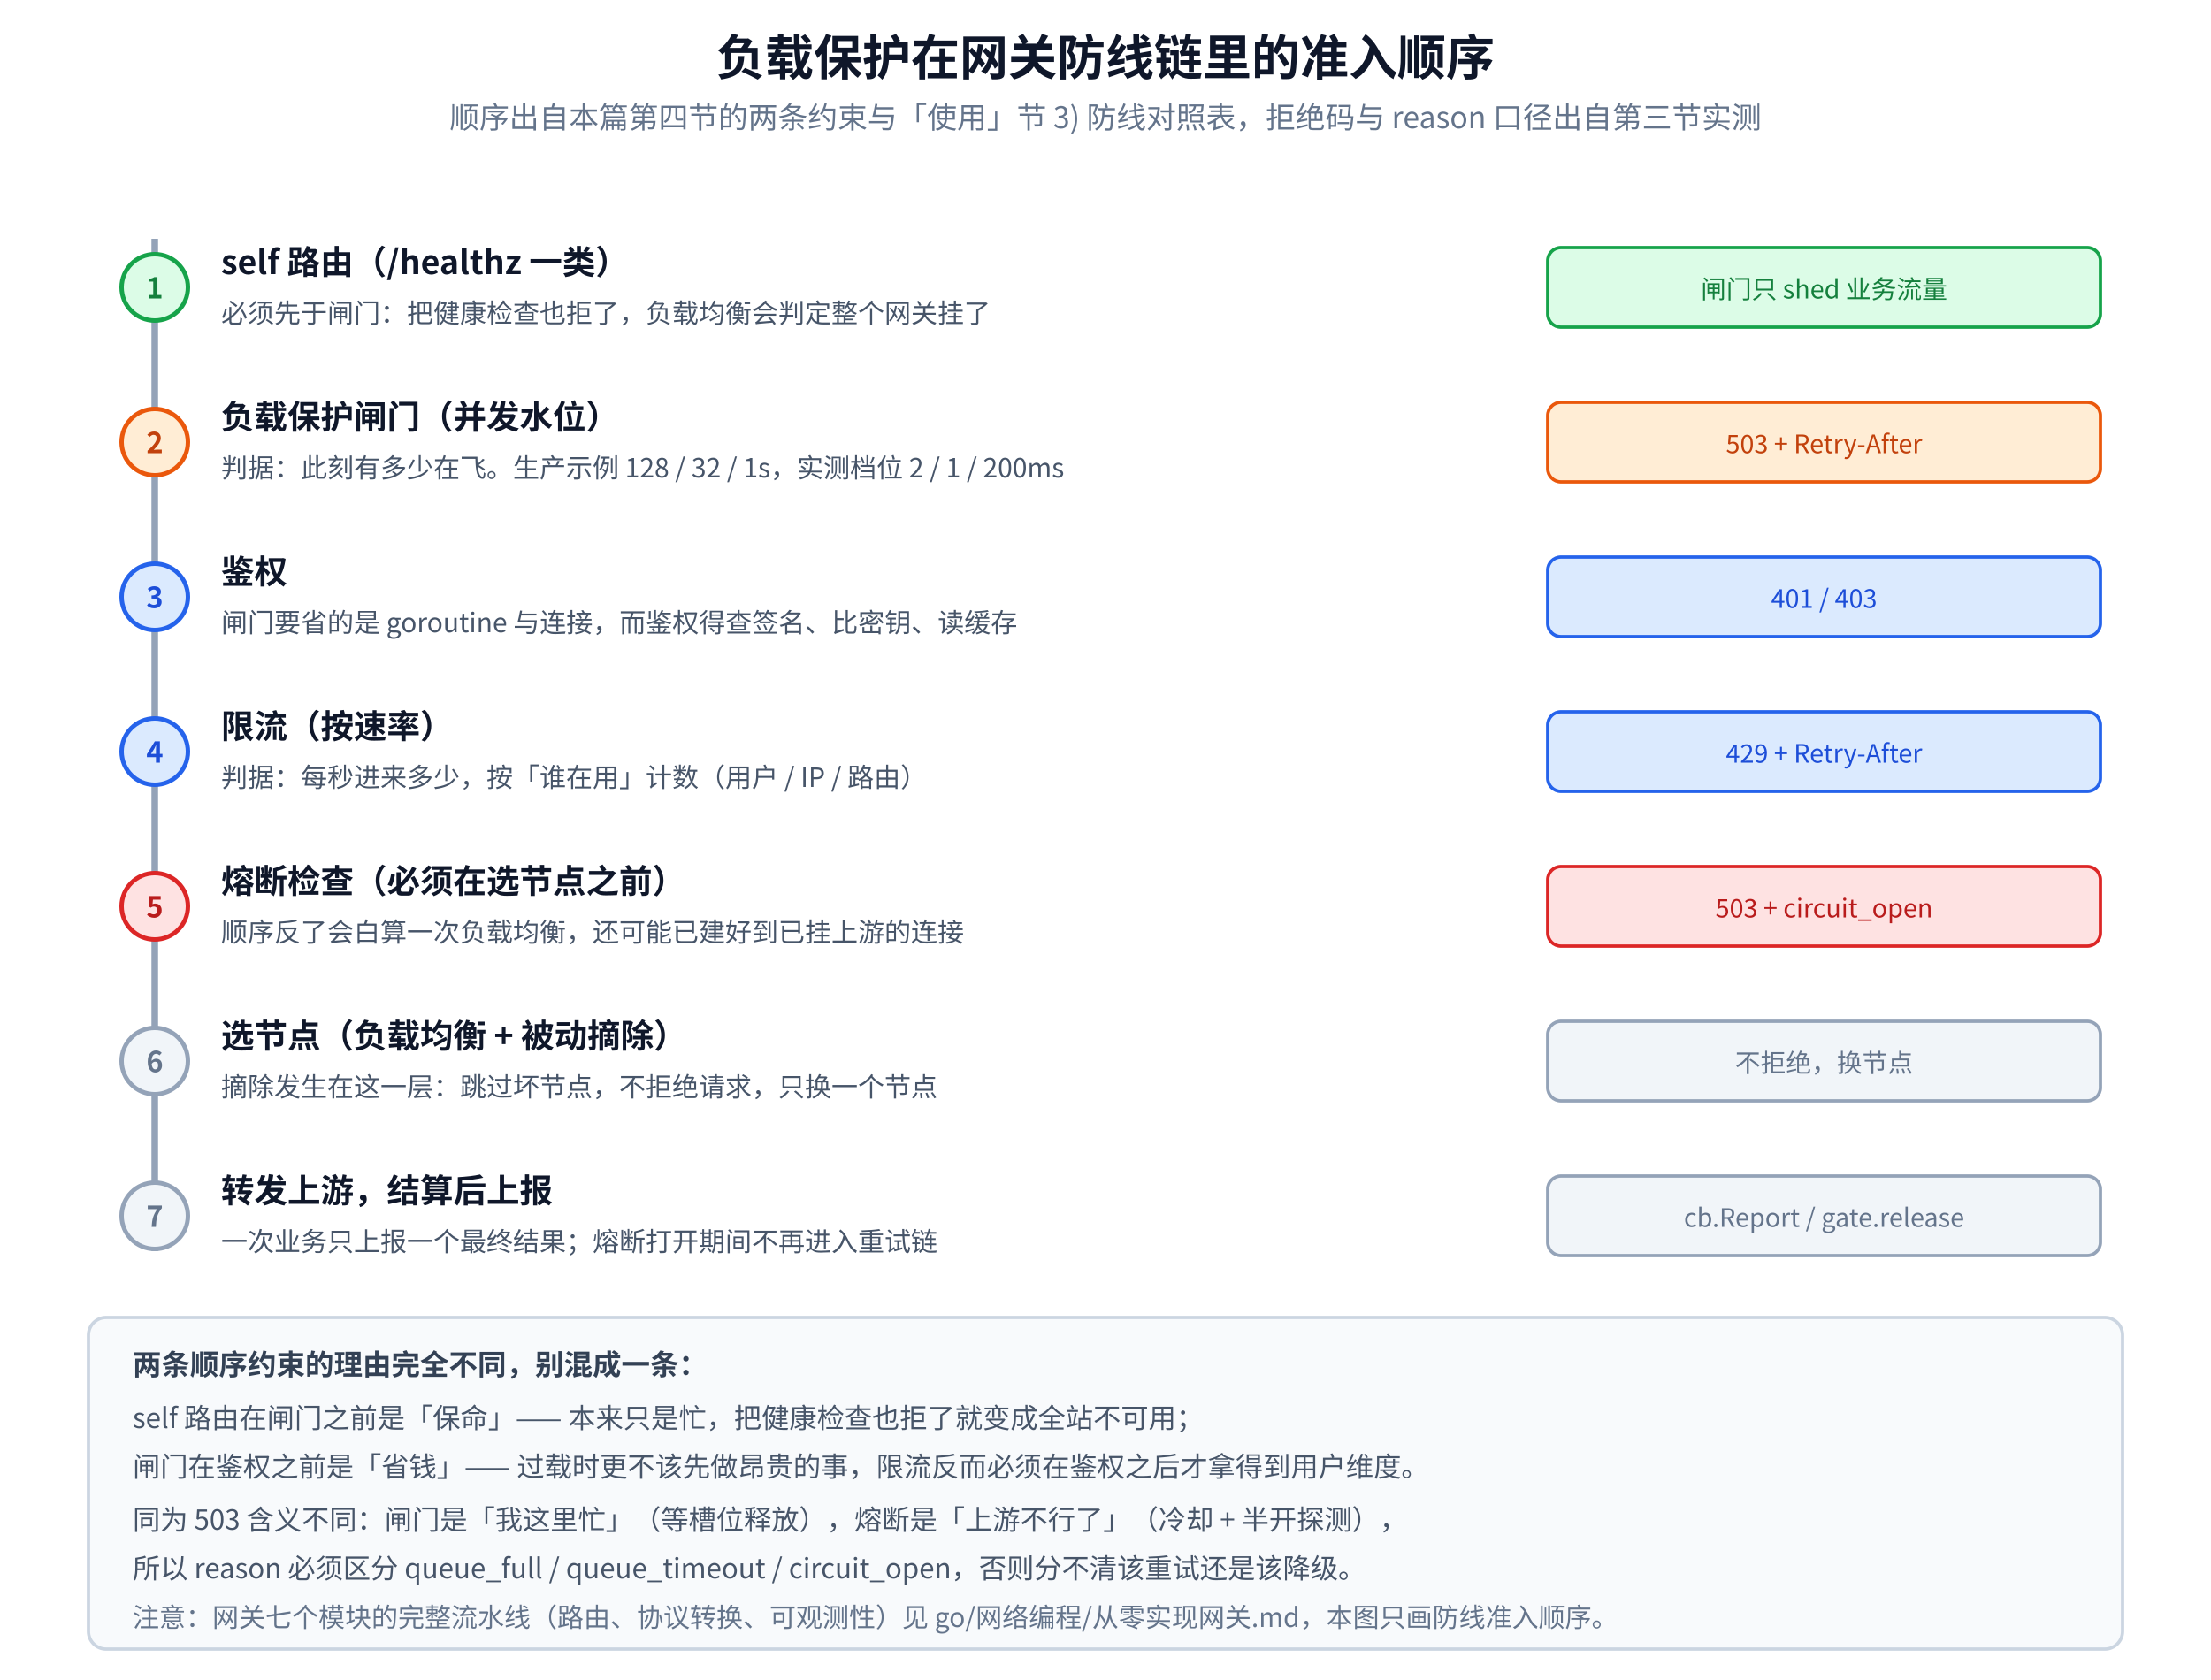
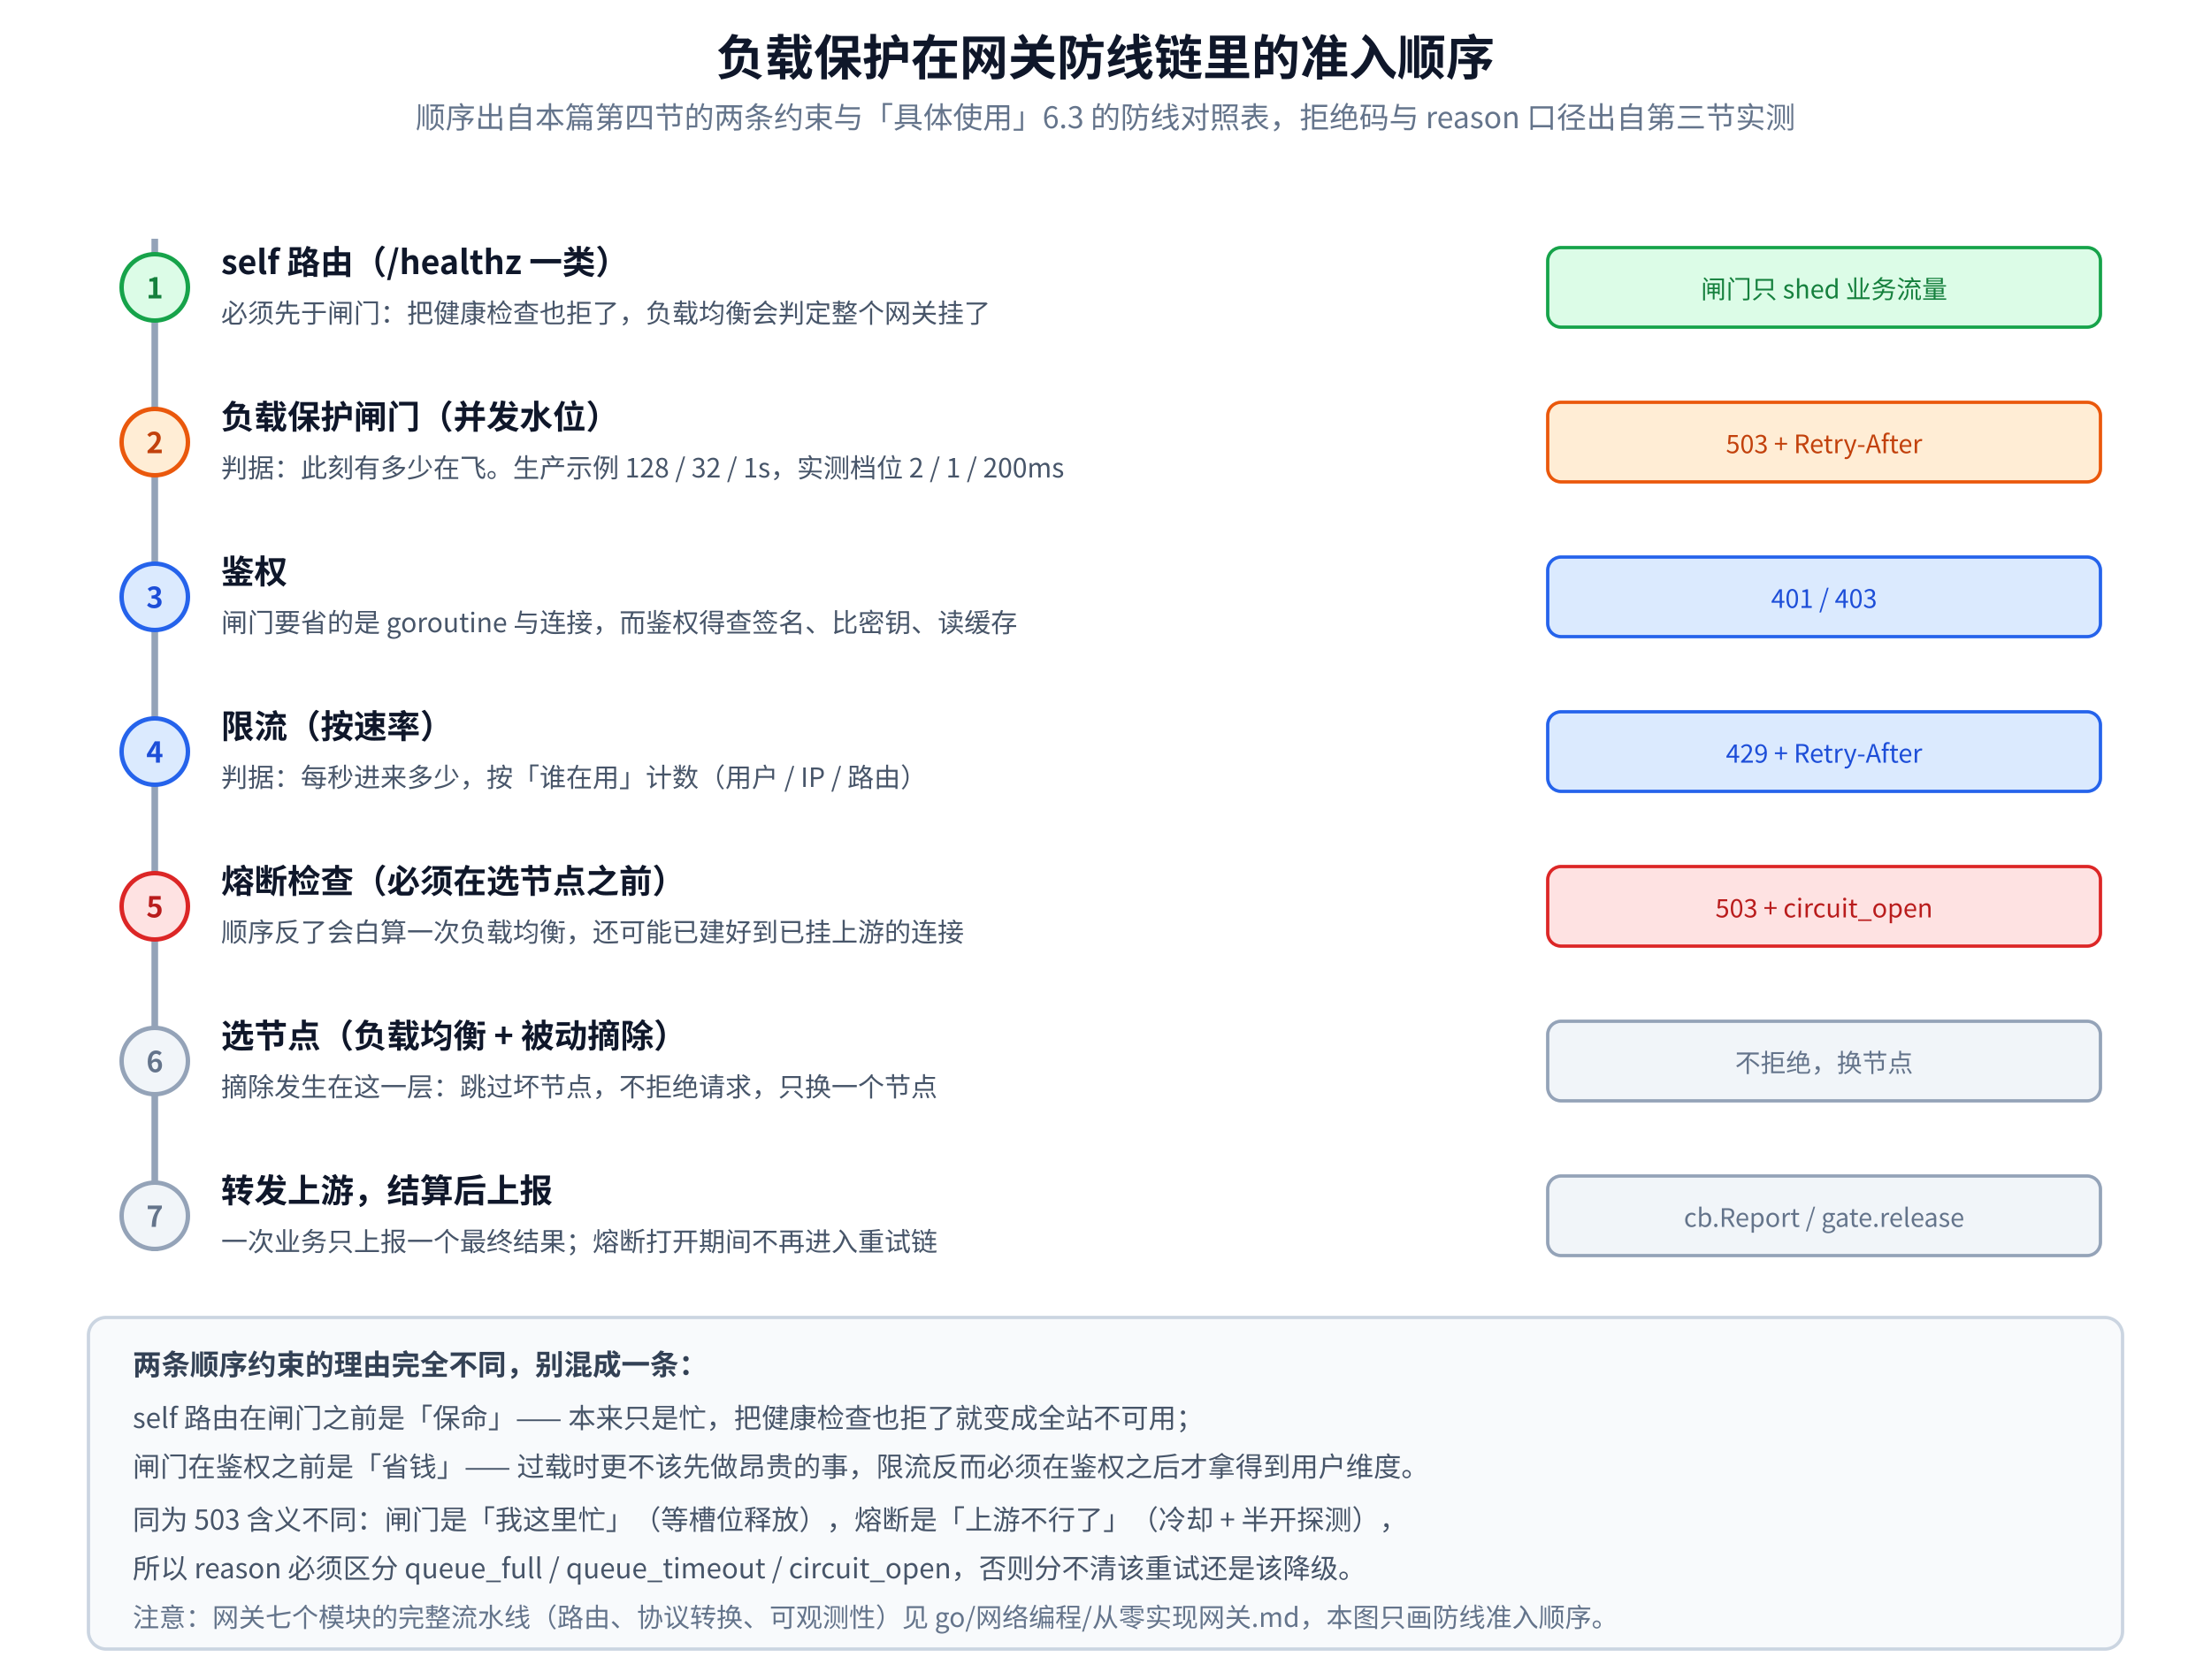
<svg xmlns="http://www.w3.org/2000/svg" viewBox="0 0 1000 760" width="1000" height="760" font-family="Microsoft YaHei, PingFang SC, Noto Sans CJK SC, sans-serif">
  <rect width="1000" height="760" fill="#ffffff" />
  <text x="500" y="34" text-anchor="middle" font-size="22" font-weight="bold" fill="#0f172a">负载保护在网关防线链里的准入顺序</text>
-   <text x="500" y="58" text-anchor="middle" font-size="13.5" fill="#64748b">顺序出自本篇第四节的两条约束与「使用」节 3) 防线对照表，拒绝码与 reason 口径出自第三节实测</text>
-   <line x1="70" y1="108" x2="70" y2="566" stroke="#94a3b8" stroke-width="3" />
+   <text x="500" y="58" text-anchor="middle" font-size="13.5" fill="#64748b">顺序出自本篇第四节的两条约束与「具体使用」6.3 的防线对照表，拒绝码与 reason 口径出自第三节实测</text>
+   <path d="M 70 108 L 70 566" fill="none" stroke="#94a3b8" stroke-width="3" />
  <circle cx="70" cy="130" r="15" fill="#dcfce7" stroke="#16a34a" stroke-width="2" />
  <text x="70" y="135" text-anchor="middle" font-size="13" font-weight="bold" fill="#15803d">1</text>
  <text x="100" y="124" font-size="15" font-weight="bold" fill="#0f172a">self 路由（/healthz 一类）</text>
  <text x="100" y="146" font-size="12" fill="#475569">必须先于闸门：把健康检查也拒了，负载均衡会判定整个网关挂了</text>
  <rect x="700" y="112" width="250" height="36" rx="6" fill="#dcfce7" stroke="#16a34a" stroke-width="1.5" />
  <text x="825" y="135" text-anchor="middle" font-size="11.5" fill="#15803d">闸门只 shed 业务流量</text>
  <circle cx="70" cy="200" r="15" fill="#ffedd5" stroke="#ea580c" stroke-width="2" />
  <text x="70" y="205" text-anchor="middle" font-size="13" font-weight="bold" fill="#c2410c">2</text>
  <text x="100" y="194" font-size="15" font-weight="bold" fill="#0f172a">负载保护闸门（并发水位）</text>
  <text x="100" y="216" font-size="12" fill="#475569">判据：此刻有多少在飞。生产示例 128 / 32 / 1s，实测档位 2 / 1 / 200ms</text>
  <rect x="700" y="182" width="250" height="36" rx="6" fill="#ffedd5" stroke="#ea580c" stroke-width="1.5" />
  <text x="825" y="205" text-anchor="middle" font-size="11.5" fill="#c2410c">503 + Retry-After</text>
  <circle cx="70" cy="270" r="15" fill="#dbeafe" stroke="#2563eb" stroke-width="2" />
  <text x="70" y="275" text-anchor="middle" font-size="13" font-weight="bold" fill="#1d4ed8">3</text>
  <text x="100" y="264" font-size="15" font-weight="bold" fill="#0f172a">鉴权</text>
  <text x="100" y="286" font-size="12" fill="#475569">闸门要省的是 goroutine 与连接，而鉴权得查签名、比密钥、读缓存</text>
  <rect x="700" y="252" width="250" height="36" rx="6" fill="#dbeafe" stroke="#2563eb" stroke-width="1.5" />
  <text x="825" y="275" text-anchor="middle" font-size="11.5" fill="#1d4ed8">401 / 403</text>
  <circle cx="70" cy="340" r="15" fill="#dbeafe" stroke="#2563eb" stroke-width="2" />
  <text x="70" y="345" text-anchor="middle" font-size="13" font-weight="bold" fill="#1d4ed8">4</text>
  <text x="100" y="334" font-size="15" font-weight="bold" fill="#0f172a">限流（按速率）</text>
  <text x="100" y="356" font-size="12" fill="#475569">判据：每秒进来多少，按「谁在用」计数（用户 / IP / 路由）</text>
  <rect x="700" y="322" width="250" height="36" rx="6" fill="#dbeafe" stroke="#2563eb" stroke-width="1.5" />
  <text x="825" y="345" text-anchor="middle" font-size="11.5" fill="#1d4ed8">429 + Retry-After</text>
  <circle cx="70" cy="410" r="15" fill="#fee2e2" stroke="#dc2626" stroke-width="2" />
  <text x="70" y="415" text-anchor="middle" font-size="13" font-weight="bold" fill="#b91c1c">5</text>
  <text x="100" y="404" font-size="15" font-weight="bold" fill="#0f172a">熔断检查（必须在选节点之前）</text>
  <text x="100" y="426" font-size="12" fill="#475569">顺序反了会白算一次负载均衡，还可能已建好到已挂上游的连接</text>
  <rect x="700" y="392" width="250" height="36" rx="6" fill="#fee2e2" stroke="#dc2626" stroke-width="1.5" />
  <text x="825" y="415" text-anchor="middle" font-size="11.5" fill="#b91c1c">503 + circuit_open</text>
  <circle cx="70" cy="480" r="15" fill="#f1f5f9" stroke="#94a3b8" stroke-width="2" />
  <text x="70" y="485" text-anchor="middle" font-size="13" font-weight="bold" fill="#64748b">6</text>
  <text x="100" y="474" font-size="15" font-weight="bold" fill="#0f172a">选节点（负载均衡 + 被动摘除）</text>
  <text x="100" y="496" font-size="12" fill="#475569">摘除发生在这一层：跳过坏节点，不拒绝请求，只换一个节点</text>
  <rect x="700" y="462" width="250" height="36" rx="6" fill="#f1f5f9" stroke="#94a3b8" stroke-width="1.5" />
  <text x="825" y="485" text-anchor="middle" font-size="11.5" fill="#64748b">不拒绝，换节点</text>
  <circle cx="70" cy="550" r="15" fill="#f1f5f9" stroke="#94a3b8" stroke-width="2" />
  <text x="70" y="555" text-anchor="middle" font-size="13" font-weight="bold" fill="#64748b">7</text>
  <text x="100" y="544" font-size="15" font-weight="bold" fill="#0f172a">转发上游，结算后上报</text>
  <text x="100" y="566" font-size="12" fill="#475569">一次业务只上报一个最终结果；熔断打开期间不再进入重试链</text>
  <rect x="700" y="532" width="250" height="36" rx="6" fill="#f1f5f9" stroke="#94a3b8" stroke-width="1.5" />
  <text x="825" y="555" text-anchor="middle" font-size="11.5" fill="#64748b">cb.Report / gate.release</text>
  <rect x="40" y="596" width="920" height="150" rx="8" fill="#f8fafc" stroke="#cbd5e1" stroke-width="1.5" />
  <text x="60" y="622" font-size="13" font-weight="bold" fill="#334155">两条顺序约束的理由完全不同，别混成一条：</text>
  <text x="60" y="646" font-size="12.5" fill="#475569">self 路由在闸门之前是「保命」—— 本来只是忙，把健康检查也拒了就变成全站不可用；</text>
  <text x="60" y="668" font-size="12.5" fill="#475569">闸门在鉴权之前是「省钱」—— 过载时更不该先做昂贵的事，限流反而必须在鉴权之后才拿得到用户维度。</text>
  <text x="60" y="692" font-size="12.5" fill="#475569">同为 503 含义不同：闸门是「我这里忙」（等槽位释放），熔断是「上游不行了」（冷却 + 半开探测），</text>
  <text x="60" y="714" font-size="12.5" fill="#475569">所以 reason 必须区分 queue_full / queue_timeout / circuit_open，否则分不清该重试还是该降级。</text>
  <text x="60" y="736" font-size="12" fill="#64748b">注意：网关七个模块的完整流水线（路由、协议转换、可观测性）见 go/网络编程/从零实现网关.md，本图只画防线准入顺序。</text>
</svg>
